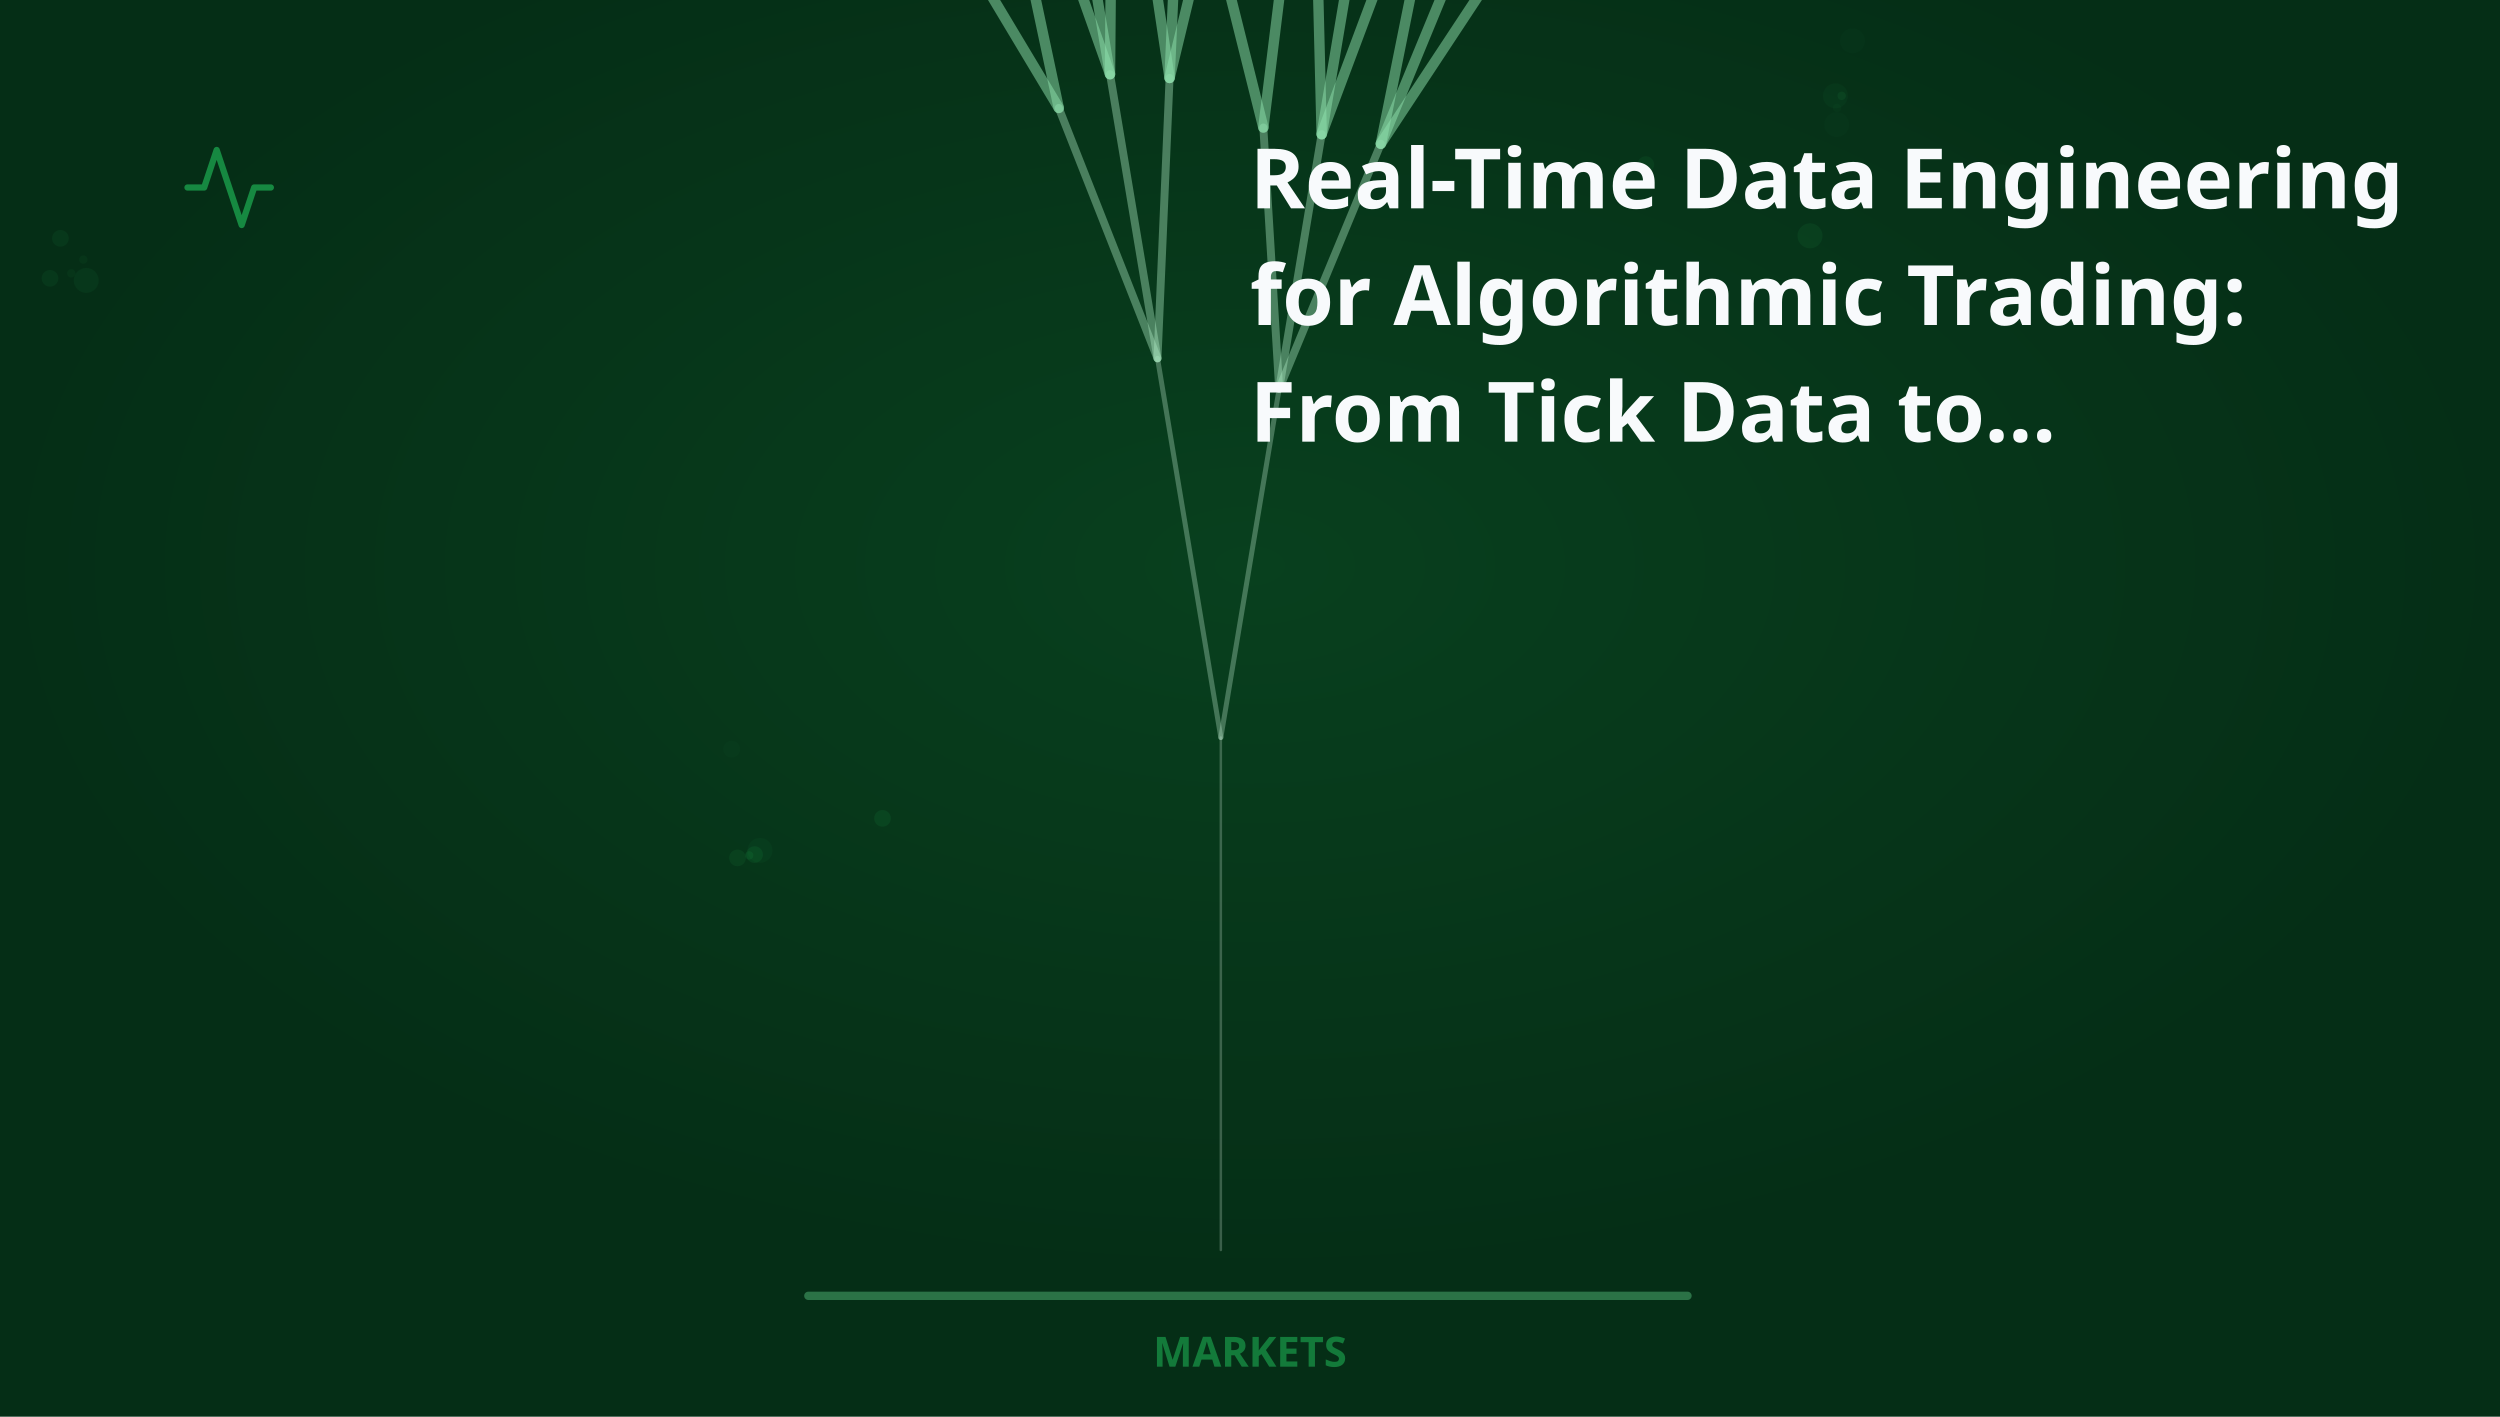
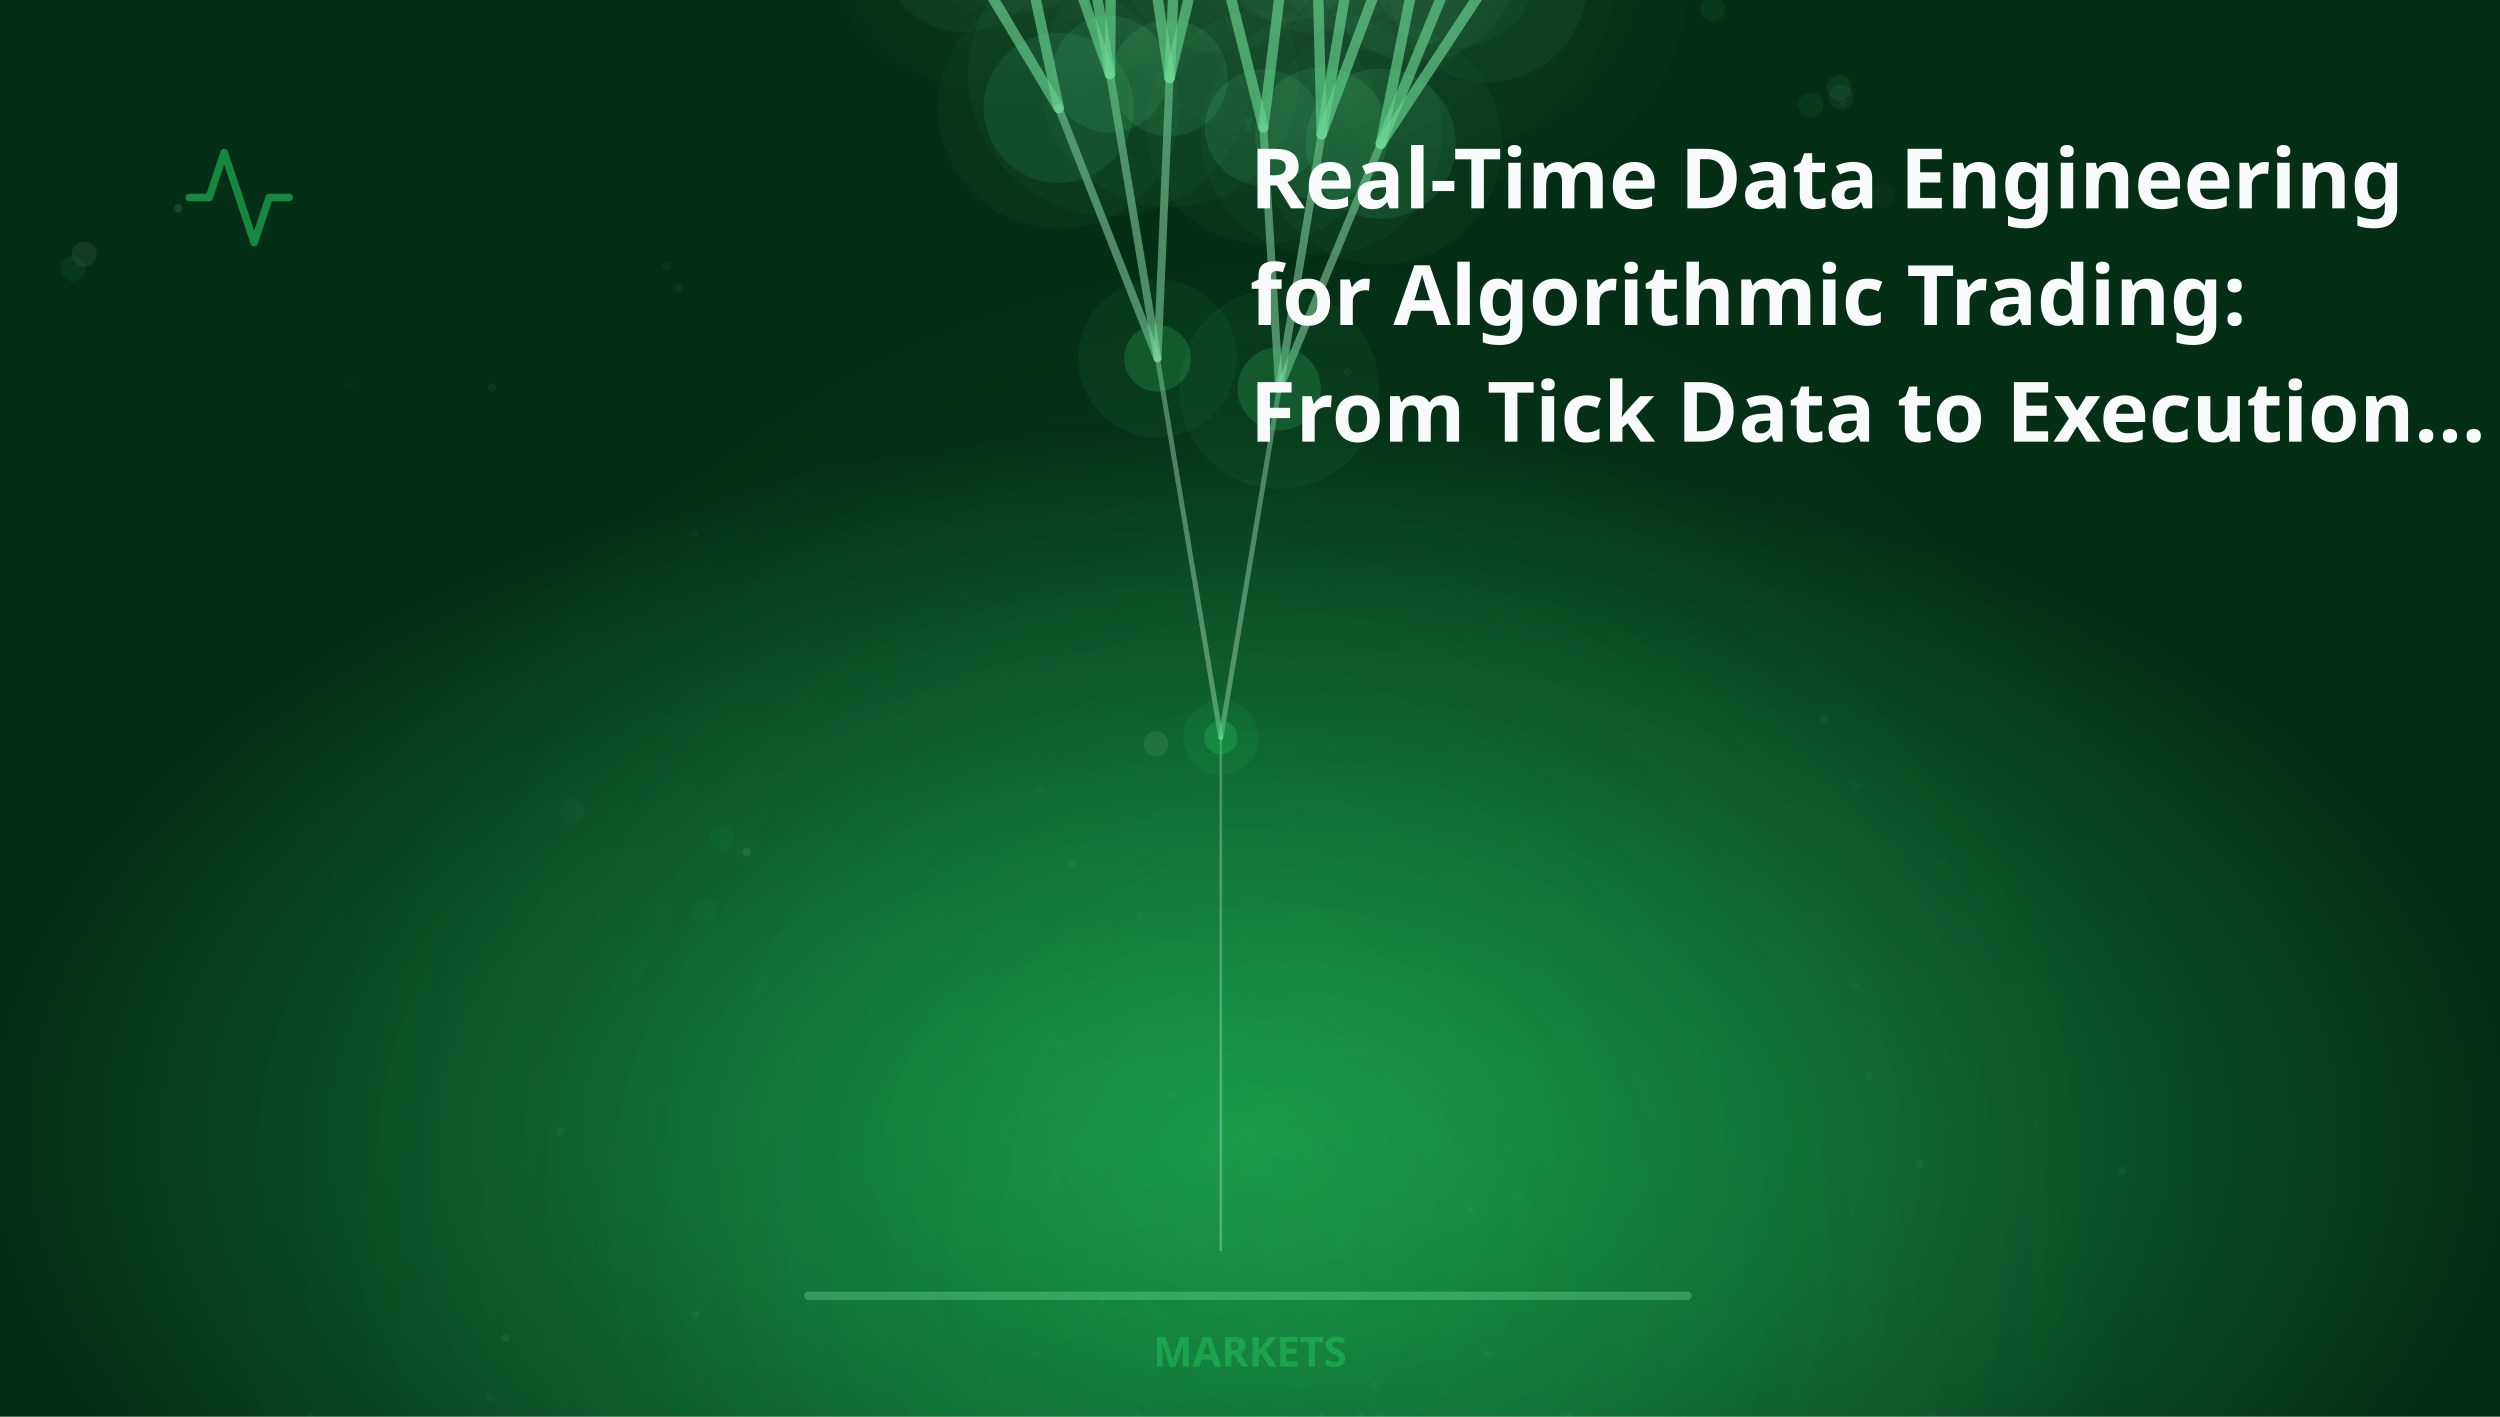
<svg xmlns="http://www.w3.org/2000/svg" width="600" height="340" viewBox="0 0 600 340">
  <defs>
-     <radialGradient id="bg-blog/202" cx="50%" cy="40%">
-       <stop offset="0" stop-color="#08401e" />
+     <radialGradient id="bg-blog/202" cx="50%" cy="80%">
+       <stop offset="0" stop-color="#199748" />
      <stop offset="1" stop-color="#052e16" />
    </radialGradient>
  </defs>
  <rect width="600" height="340" fill="url(#bg-blog/202)" />
-   <circle cx="211.8" cy="196.4" r="2" fill="#22c55e" opacity="0.09" />
-   <circle cx="480.1" cy="42.4" r="3" fill="#22c55e" opacity="0.02" />
-   <circle cx="14.5" cy="57.2" r="2" fill="#22c55e" opacity="0.07" />
-   <circle cx="442.0" cy="23.0" r="1" fill="#22c55e" opacity="0.08" />
-   <circle cx="20.0" cy="62.3" r="1" fill="#22c55e" opacity="0.05" />
-   <circle cx="430.6" cy="-9.3" r="1" fill="#22c55e" opacity="0.06" />
-   <circle cx="175.6" cy="179.8" r="2" fill="#22c55e" opacity="0.03" />
-   <circle cx="182.4" cy="204.1" r="3" fill="#22c55e" opacity="0.04" />
-   <circle cx="179.8" cy="205.3" r="1" fill="#22c55e" opacity="0.09" />
-   <circle cx="440.8" cy="29.9" r="3" fill="#22c55e" opacity="0.02" />
-   <circle cx="395.0" cy="39.5" r="2" fill="#22c55e" opacity="0.07" />
-   <circle cx="434.4" cy="56.6" r="3" fill="#22c55e" opacity="0.08" />
-   <circle cx="17.1" cy="65.6" r="1" fill="#22c55e" opacity="0.05" />
-   <circle cx="20.7" cy="67.3" r="3" fill="#22c55e" opacity="0.06" />
-   <circle cx="440.9" cy="25.9" r="1" fill="#22c55e" opacity="0.03" />
-   <circle cx="440.5" cy="23.0" r="3" fill="#22c55e" opacity="0.04" />
-   <circle cx="181.1" cy="205.1" r="2" fill="#22c55e" opacity="0.09" />
-   <circle cx="444.6" cy="9.8" r="3" fill="#22c55e" opacity="0.02" />
-   <circle cx="12.0" cy="66.8" r="2" fill="#22c55e" opacity="0.07" />
-   <circle cx="177.0" cy="205.9" r="2" fill="#22c55e" opacity="0.08" />
-   <line x1="293.0" y1="300.0" x2="293.0" y2="177.0" stroke="#e3f7ea" stroke-width="0.6" opacity="0.24" stroke-linecap="round" />
-   <line x1="293.0" y1="177.0" x2="277.8" y2="86.0" stroke="#c7f0d6" stroke-width="1.2" opacity="0.32" stroke-linecap="round" />
-   <line x1="277.8" y1="86.0" x2="254.1" y2="25.9" stroke="#ace9c2" stroke-width="1.9" opacity="0.41" stroke-linecap="round" />
-   <line x1="254.1" y1="25.9" x2="231.2" y2="-12.3" stroke="#90e2ae" stroke-width="2.5" opacity="0.50" stroke-linecap="round" />
-   <line x1="254.1" y1="25.9" x2="244.6" y2="-18.9" stroke="#90e2ae" stroke-width="2.5" opacity="0.50" stroke-linecap="round" />
-   <line x1="277.8" y1="86.0" x2="266.4" y2="17.8" stroke="#ace9c2" stroke-width="1.9" opacity="0.41" stroke-linecap="round" />
-   <line x1="266.4" y1="17.8" x2="248.8" y2="-31.8" stroke="#90e2ae" stroke-width="2.5" opacity="0.50" stroke-linecap="round" />
-   <line x1="266.4" y1="17.8" x2="257.6" y2="-34.8" stroke="#90e2ae" stroke-width="2.5" opacity="0.50" stroke-linecap="round" />
-   <line x1="266.4" y1="17.8" x2="266.8" y2="-30.0" stroke="#90e2ae" stroke-width="2.5" opacity="0.50" stroke-linecap="round" />
-   <line x1="277.8" y1="86.0" x2="280.7" y2="18.7" stroke="#ace9c2" stroke-width="1.9" opacity="0.41" stroke-linecap="round" />
-   <line x1="280.7" y1="18.7" x2="273.5" y2="-29.2" stroke="#90e2ae" stroke-width="2.5" opacity="0.50" stroke-linecap="round" />
-   <line x1="280.7" y1="18.7" x2="282.8" y2="-29.0" stroke="#90e2ae" stroke-width="2.5" opacity="0.50" stroke-linecap="round" />
-   <line x1="280.7" y1="18.7" x2="291.6" y2="-26.4" stroke="#90e2ae" stroke-width="2.5" opacity="0.50" stroke-linecap="round" />
-   <line x1="293.0" y1="177.0" x2="307.0" y2="93.3" stroke="#c7f0d6" stroke-width="1.2" opacity="0.32" stroke-linecap="round" />
-   <line x1="307.0" y1="93.3" x2="303.2" y2="30.6" stroke="#ace9c2" stroke-width="1.9" opacity="0.41" stroke-linecap="round" />
-   <line x1="303.2" y1="30.6" x2="292.7" y2="-11.4" stroke="#90e2ae" stroke-width="2.5" opacity="0.50" stroke-linecap="round" />
-   <line x1="303.2" y1="30.6" x2="308.8" y2="-14.9" stroke="#90e2ae" stroke-width="2.5" opacity="0.50" stroke-linecap="round" />
-   <line x1="307.0" y1="93.3" x2="317.2" y2="32.2" stroke="#ace9c2" stroke-width="1.9" opacity="0.41" stroke-linecap="round" />
-   <line x1="317.2" y1="32.2" x2="316.0" y2="-16.1" stroke="#90e2ae" stroke-width="2.5" opacity="0.50" stroke-linecap="round" />
-   <line x1="317.2" y1="32.2" x2="324.7" y2="-12.4" stroke="#90e2ae" stroke-width="2.5" opacity="0.50" stroke-linecap="round" />
-   <line x1="317.2" y1="32.2" x2="333.5" y2="-11.3" stroke="#90e2ae" stroke-width="2.5" opacity="0.50" stroke-linecap="round" />
-   <line x1="307.0" y1="93.3" x2="331.4" y2="34.5" stroke="#ace9c2" stroke-width="1.9" opacity="0.41" stroke-linecap="round" />
-   <line x1="331.4" y1="34.5" x2="340.2" y2="-9.2" stroke="#90e2ae" stroke-width="2.5" opacity="0.50" stroke-linecap="round" />
-   <line x1="331.4" y1="34.5" x2="349.1" y2="-8.4" stroke="#90e2ae" stroke-width="2.5" opacity="0.50" stroke-linecap="round" />
-   <line x1="331.4" y1="34.5" x2="357.0" y2="-4.3" stroke="#90e2ae" stroke-width="2.5" opacity="0.50" stroke-linecap="round" />
-   <g transform="translate(43, 33) scale(1.0)" stroke="#22c55e" fill="none" stroke-linecap="round" stroke-linejoin="round" stroke-width="1.5" opacity="0.6">
+   <circle cx="277.4" cy="178.5" r="3" fill="#ffffff" opacity="0.08" />
+   <circle cx="226.2" cy="228.9" r="1" fill="#22c55e" opacity="0.04" />
+   <circle cx="411.0" cy="2.1" r="3" fill="#22c55e" opacity="0.08" />
+   <circle cx="442.3" cy="24.4" r="1" fill="#ffffff" opacity="0.04" />
+   <circle cx="179.1" cy="204.3" r="3" fill="#22c55e" opacity="0.02" />
+   <circle cx="166.7" cy="128.0" r="1" fill="#22c55e" opacity="0.04" />
+   <circle cx="451.8" cy="46.9" r="3" fill="#ffffff" opacity="0.02" />
+   <circle cx="179.2" cy="204.5" r="1" fill="#ffffff" opacity="0.08" />
+   <circle cx="169.1" cy="218.6" r="3" fill="#22c55e" opacity="0.04" />
+   <circle cx="249.4" cy="189.5" r="1" fill="#22c55e" opacity="0.06" />
+   <circle cx="17.6" cy="64.5" r="3" fill="#22c55e" opacity="0.08" />
+   <circle cx="83.9" cy="92.2" r="1" fill="#22c55e" opacity="0.02" />
+   <circle cx="434.6" cy="25.2" r="3" fill="#22c55e" opacity="0.08" />
+   <circle cx="273.7" cy="219.8" r="1" fill="#22c55e" opacity="0.08" />
+   <circle cx="441.4" cy="21.0" r="3" fill="#22c55e" opacity="0.10" />
+   <circle cx="-3.4" cy="69.2" r="1" fill="#22c55e" opacity="0.02" />
+   <circle cx="173.3" cy="201.1" r="3" fill="#22c55e" opacity="0.06" />
+   <circle cx="42.8" cy="50.0" r="1" fill="#ffffff" opacity="0.10" />
+   <circle cx="441.9" cy="23.4" r="3" fill="#ffffff" opacity="0.04" />
+   <circle cx="469.9" cy="-4.1" r="1" fill="#ffffff" opacity="0.08" />
+   <circle cx="137.4" cy="194.7" r="3" fill="#ffffff" opacity="0.02" />
+   <circle cx="254.3" cy="250.4" r="1" fill="#22c55e" opacity="0.08" />
+   <circle cx="20.2" cy="61.0" r="3" fill="#ffffff" opacity="0.06" />
+   <defs>
+     <radialGradient id="flood-blog/202-0" cx="50%" cy="50%">
+       <stop offset="0" stop-color="#1fb556" stop-opacity="0.10" />
+       <stop offset="1" stop-color="#1fb556" stop-opacity="0" />
+     </radialGradient>
+   </defs>
+   <circle cx="319" cy="297" r="188" fill="url(#flood-blog/202-0)" />
+   <defs>
+     <radialGradient id="flood-blog/202-1" cx="50%" cy="50%">
+       <stop offset="0" stop-color="#1eb456" stop-opacity="0.09" />
+       <stop offset="1" stop-color="#1eb456" stop-opacity="0" />
+     </radialGradient>
+   </defs>
+   <circle cx="308" cy="282" r="225" fill="url(#flood-blog/202-1)" />
+   <defs>
+     <radialGradient id="flood-blog/202-2" cx="50%" cy="50%">
+       <stop offset="0" stop-color="#1ba04c" stop-opacity="0.10" />
+       <stop offset="1" stop-color="#1ba04c" stop-opacity="0" />
+     </radialGradient>
+   </defs>
+   <circle cx="277" cy="303" r="226" fill="url(#flood-blog/202-2)" />
+   <circle cx="376.7" cy="340.0" r="1" fill="#7adc9e" opacity="0.06" />
+   <circle cx="460.7" cy="279.4" r="1" fill="#6cd894" opacity="0.07" />
+   <circle cx="160.0" cy="63.9" r="1" fill="#90e2ae" opacity="0.04" />
+   <circle cx="294.8" cy="253.0" r="1" fill="#36ca6d" opacity="0.06" />
+   <circle cx="375.4" cy="340.0" r="1" fill="#65d68f" opacity="0.02" />
+   <circle cx="448.5" cy="258.3" r="1" fill="#69d791" opacity="0.05" />
+   <circle cx="330.9" cy="340.0" r="1" fill="#90e2ae" opacity="0.03" />
+   <circle cx="437.8" cy="172.4" r="1" fill="#77db9c" opacity="0.07" />
+   <circle cx="197.2" cy="340.0" r="1" fill="#5ad386" opacity="0.02" />
+   <circle cx="118.1" cy="93.0" r="1" fill="#90e2ae" opacity="0.05" />
+   <circle cx="445.5" cy="188.4" r="1" fill="#75da9a" opacity="0.03" />
+   <circle cx="464.0" cy="340.0" r="1" fill="#90e2ae" opacity="0.04" />
+   <circle cx="329.8" cy="332.4" r="1" fill="#37ca6d" opacity="0.06" />
+   <circle cx="326.6" cy="340.0" r="1" fill="#41cd74" opacity="0.07" />
+   <circle cx="117.5" cy="335.4" r="1" fill="#71d997" opacity="0.04" />
+   <circle cx="248.6" cy="325.0" r="1" fill="#38ca6e" opacity="0.03" />
+   <circle cx="134.5" cy="271.5" r="1" fill="#69d791" opacity="0.07" />
+   <circle cx="257.5" cy="207.6" r="1" fill="#4dd07d" opacity="0.07" />
+   <circle cx="162.9" cy="69.1" r="1" fill="#90e2ae" opacity="0.06" />
+   <circle cx="207.2" cy="211.8" r="1" fill="#58d385" opacity="0.01" />
+   <circle cx="323.4" cy="89.2" r="1" fill="#80dda2" opacity="0.06" />
+   <circle cx="329.8" cy="264.7" r="1" fill="#38ca6e" opacity="0.03" />
+   <circle cx="466.6" cy="206.9" r="1" fill="#79db9d" opacity="0.02" />
+   <circle cx="281.6" cy="262.7" r="1" fill="#33c96a" opacity="0.08" />
+   <circle cx="445.3" cy="236.6" r="1" fill="#6ad893" opacity="0.03" />
+   <circle cx="347.1" cy="248.1" r="1" fill="#43cd76" opacity="0.02" />
+   <circle cx="272.9" cy="340.0" r="1" fill="#37ca6d" opacity="0.06" />
+   <circle cx="166.9" cy="315.5" r="1" fill="#5ad386" opacity="0.07" />
+   <circle cx="364.9" cy="287.6" r="1" fill="#42cd75" opacity="0.02" />
+   <circle cx="299.6" cy="31.1" r="1" fill="#90e2ae" opacity="0.06" />
+   <circle cx="357.2" cy="325.2" r="1" fill="#40cd74" opacity="0.07" />
+   <circle cx="377.1" cy="312.1" r="1" fill="#47ce79" opacity="0.05" />
+   <circle cx="264.5" cy="312.3" r="1" fill="#2fc867" opacity="0.06" />
+   <circle cx="299.6" cy="29.1" r="1" fill="#90e2ae" opacity="0.07" />
+   <circle cx="265.9" cy="240.9" r="1" fill="#3ecc72" opacity="0.01" />
+   <circle cx="121.3" cy="321.1" r="1" fill="#6ed995" opacity="0.08" />
+   <circle cx="74.5" cy="340.0" r="1" fill="#85dfa6" opacity="0.03" />
+   <circle cx="392.0" cy="299.0" r="1" fill="#4dd07d" opacity="0.02" />
+   <circle cx="545.1" cy="338.1" r="1" fill="#90e2ae" opacity="0.01" />
+   <circle cx="317.2" cy="340.0" r="1" fill="#3dcc72" opacity="0.07" />
+   <circle cx="509.2" cy="281.1" r="1" fill="#81dea3" opacity="0.07" />
+   <circle cx="256.1" cy="203.8" r="1" fill="#4fd07f" opacity="0.02" />
+   <circle cx="353.2" cy="290.5" r="1" fill="#3ccc71" opacity="0.07" />
+   <line x1="293.0" y1="300.0" x2="293.0" y2="177.0" stroke="#ddf6e6" stroke-width="0.6" opacity="0.30" stroke-linecap="round" />
+   <line x1="293.0" y1="177.0" x2="277.8" y2="86.0" stroke="#bcedce" stroke-width="1.2" opacity="0.40" stroke-linecap="round" />
+   <line x1="277.8" y1="86.0" x2="254.1" y2="25.9" stroke="#9be4b6" stroke-width="1.9" opacity="0.50" stroke-linecap="round" />
+   <line x1="254.1" y1="25.9" x2="231.2" y2="-12.3" stroke="#7adc9e" stroke-width="2.5" opacity="0.60" stroke-linecap="round" />
+   <line x1="254.1" y1="25.9" x2="244.6" y2="-18.9" stroke="#7adc9e" stroke-width="2.5" opacity="0.60" stroke-linecap="round" />
+   <line x1="277.8" y1="86.0" x2="266.4" y2="17.8" stroke="#9be4b6" stroke-width="1.9" opacity="0.50" stroke-linecap="round" />
+   <line x1="266.4" y1="17.8" x2="248.8" y2="-31.8" stroke="#7adc9e" stroke-width="2.5" opacity="0.60" stroke-linecap="round" />
+   <line x1="266.4" y1="17.8" x2="257.6" y2="-34.8" stroke="#7adc9e" stroke-width="2.5" opacity="0.60" stroke-linecap="round" />
+   <line x1="266.4" y1="17.8" x2="266.8" y2="-30.0" stroke="#7adc9e" stroke-width="2.5" opacity="0.60" stroke-linecap="round" />
+   <line x1="277.8" y1="86.0" x2="280.7" y2="18.7" stroke="#9be4b6" stroke-width="1.9" opacity="0.50" stroke-linecap="round" />
+   <line x1="280.7" y1="18.7" x2="273.5" y2="-29.2" stroke="#7adc9e" stroke-width="2.5" opacity="0.60" stroke-linecap="round" />
+   <line x1="280.7" y1="18.7" x2="282.8" y2="-29.0" stroke="#7adc9e" stroke-width="2.5" opacity="0.60" stroke-linecap="round" />
+   <line x1="280.7" y1="18.7" x2="291.6" y2="-26.4" stroke="#7adc9e" stroke-width="2.5" opacity="0.60" stroke-linecap="round" />
+   <line x1="293.0" y1="177.0" x2="307.0" y2="93.3" stroke="#bcedce" stroke-width="1.2" opacity="0.40" stroke-linecap="round" />
+   <line x1="307.0" y1="93.3" x2="303.2" y2="30.6" stroke="#9be4b6" stroke-width="1.9" opacity="0.50" stroke-linecap="round" />
+   <line x1="303.2" y1="30.6" x2="292.7" y2="-11.4" stroke="#7adc9e" stroke-width="2.5" opacity="0.60" stroke-linecap="round" />
+   <line x1="303.2" y1="30.6" x2="308.8" y2="-14.9" stroke="#7adc9e" stroke-width="2.5" opacity="0.60" stroke-linecap="round" />
+   <line x1="307.0" y1="93.3" x2="317.2" y2="32.2" stroke="#9be4b6" stroke-width="1.9" opacity="0.50" stroke-linecap="round" />
+   <line x1="317.2" y1="32.2" x2="316.0" y2="-16.1" stroke="#7adc9e" stroke-width="2.5" opacity="0.60" stroke-linecap="round" />
+   <line x1="317.2" y1="32.2" x2="324.7" y2="-12.4" stroke="#7adc9e" stroke-width="2.5" opacity="0.60" stroke-linecap="round" />
+   <line x1="317.2" y1="32.2" x2="333.5" y2="-11.3" stroke="#7adc9e" stroke-width="2.5" opacity="0.60" stroke-linecap="round" />
+   <line x1="307.0" y1="93.3" x2="331.4" y2="34.5" stroke="#9be4b6" stroke-width="1.9" opacity="0.50" stroke-linecap="round" />
+   <line x1="331.4" y1="34.5" x2="340.2" y2="-9.2" stroke="#7adc9e" stroke-width="2.5" opacity="0.60" stroke-linecap="round" />
+   <line x1="331.4" y1="34.5" x2="349.1" y2="-8.4" stroke="#7adc9e" stroke-width="2.5" opacity="0.60" stroke-linecap="round" />
+   <line x1="331.4" y1="34.5" x2="357.0" y2="-4.3" stroke="#7adc9e" stroke-width="2.5" opacity="0.60" stroke-linecap="round" />
+   <circle cx="293.0" cy="177.0" r="4" fill="#22c55e" opacity="0.30" />
+   <circle cx="293.0" cy="177.0" r="9" fill="#22c55e" opacity="0.09" />
+   <circle cx="277.8" cy="86.0" r="8" fill="#38ca6e" opacity="0.22" />
+   <circle cx="277.8" cy="86.0" r="19" fill="#38ca6e" opacity="0.07" />
+   <circle cx="254.1" cy="25.9" r="18" fill="#4ed07e" opacity="0.13" />
+   <circle cx="254.1" cy="25.9" r="29" fill="#4ed07e" opacity="0.04" />
+   <circle cx="231.2" cy="-12.3" r="20" fill="#64d68e" opacity="0.05" />
+   <circle cx="231.2" cy="-12.3" r="32" fill="#64d68e" opacity="0.01" />
+   <circle cx="244.6" cy="-18.9" r="22" fill="#64d68e" opacity="0.05" />
+   <circle cx="244.6" cy="-18.9" r="44" fill="#64d68e" opacity="0.01" />
+   <circle cx="266.4" cy="17.8" r="14" fill="#4ed07e" opacity="0.13" />
+   <circle cx="266.4" cy="17.8" r="34" fill="#4ed07e" opacity="0.04" />
+   <circle cx="248.8" cy="-31.8" r="24" fill="#64d68e" opacity="0.05" />
+   <circle cx="248.8" cy="-31.8" r="38" fill="#64d68e" opacity="0.01" />
+   <circle cx="257.6" cy="-34.8" r="24" fill="#64d68e" opacity="0.05" />
+   <circle cx="257.6" cy="-34.8" r="53" fill="#64d68e" opacity="0.01" />
+   <circle cx="266.8" cy="-30.0" r="24" fill="#64d68e" opacity="0.05" />
+   <circle cx="266.8" cy="-30.0" r="48" fill="#64d68e" opacity="0.01" />
+   <circle cx="280.7" cy="18.7" r="14" fill="#4ed07e" opacity="0.13" />
+   <circle cx="280.7" cy="18.7" r="31" fill="#4ed07e" opacity="0.04" />
+   <circle cx="273.5" cy="-29.2" r="24" fill="#64d68e" opacity="0.05" />
+   <circle cx="273.5" cy="-29.2" r="38" fill="#64d68e" opacity="0.01" />
+   <circle cx="282.8" cy="-29.0" r="22" fill="#64d68e" opacity="0.05" />
+   <circle cx="282.8" cy="-29.0" r="48" fill="#64d68e" opacity="0.01" />
+   <circle cx="291.6" cy="-26.4" r="22" fill="#64d68e" opacity="0.05" />
+   <circle cx="291.6" cy="-26.4" r="44" fill="#64d68e" opacity="0.01" />
+   <circle cx="307.0" cy="93.3" r="10" fill="#38ca6e" opacity="0.22" />
+   <circle cx="307.0" cy="93.3" r="24" fill="#38ca6e" opacity="0.07" />
+   <circle cx="303.2" cy="30.6" r="14" fill="#4ed07e" opacity="0.13" />
+   <circle cx="303.2" cy="30.6" r="28" fill="#4ed07e" opacity="0.04" />
+   <circle cx="292.7" cy="-11.4" r="24" fill="#64d68e" opacity="0.05" />
+   <circle cx="292.7" cy="-11.4" r="48" fill="#64d68e" opacity="0.01" />
+   <circle cx="308.8" cy="-14.9" r="20" fill="#64d68e" opacity="0.05" />
+   <circle cx="308.8" cy="-14.9" r="48" fill="#64d68e" opacity="0.01" />
+   <circle cx="317.2" cy="32.2" r="16" fill="#4ed07e" opacity="0.13" />
+   <circle cx="317.2" cy="32.2" r="29" fill="#4ed07e" opacity="0.04" />
+   <circle cx="316.0" cy="-16.1" r="24" fill="#64d68e" opacity="0.05" />
+   <circle cx="316.0" cy="-16.1" r="53" fill="#64d68e" opacity="0.01" />
+   <circle cx="324.7" cy="-12.4" r="20" fill="#64d68e" opacity="0.05" />
+   <circle cx="324.7" cy="-12.4" r="36" fill="#64d68e" opacity="0.01" />
+   <circle cx="333.5" cy="-11.3" r="24" fill="#64d68e" opacity="0.05" />
+   <circle cx="333.5" cy="-11.3" r="48" fill="#64d68e" opacity="0.01" />
+   <circle cx="331.4" cy="34.5" r="18" fill="#4ed07e" opacity="0.13" />
+   <circle cx="331.4" cy="34.5" r="29" fill="#4ed07e" opacity="0.04" />
+   <circle cx="340.2" cy="-9.2" r="24" fill="#64d68e" opacity="0.05" />
+   <circle cx="340.2" cy="-9.2" r="48" fill="#64d68e" opacity="0.01" />
+   <circle cx="349.1" cy="-8.4" r="20" fill="#64d68e" opacity="0.05" />
+   <circle cx="349.1" cy="-8.4" r="44" fill="#64d68e" opacity="0.01" />
+   <circle cx="357.0" cy="-4.3" r="24" fill="#64d68e" opacity="0.05" />
+   <circle cx="357.0" cy="-4.3" r="48" fill="#64d68e" opacity="0.01" />
+   <g transform="translate(43, 33) scale(1.2)" stroke="#22c55e" fill="none" stroke-linecap="round" stroke-linejoin="round" stroke-width="1.5" opacity="0.6">
    <polyline points="22 12 18 12 15 21 9 3 6 12 2 12" />
  </g>
  <text x="300" y="50" fill="#f8fafc" font-family="system-ui,sans-serif" font-size="20" font-weight="700" text-anchor="start">Real-Time Data Engineering</text>
  <text x="300" y="78" fill="#f8fafc" font-family="system-ui,sans-serif" font-size="20" font-weight="700" text-anchor="start">for Algorithmic Trading:</text>
-   <text x="300" y="106" fill="#f8fafc" font-family="system-ui,sans-serif" font-size="20" font-weight="700" text-anchor="start">From Tick Data to...</text>
+   <text x="300" y="106" fill="#f8fafc" font-family="system-ui,sans-serif" font-size="20" font-weight="700" text-anchor="start">From Tick Data to Execution...</text>
  <rect x="193" y="310" width="213" height="2" rx="1" fill="#64d68e" opacity="0.4" />
  <text x="300" y="328" fill="#22c55e" font-family="system-ui,sans-serif" font-size="10" font-weight="600" text-anchor="middle" opacity="0.5">MARKETS</text>
</svg>
